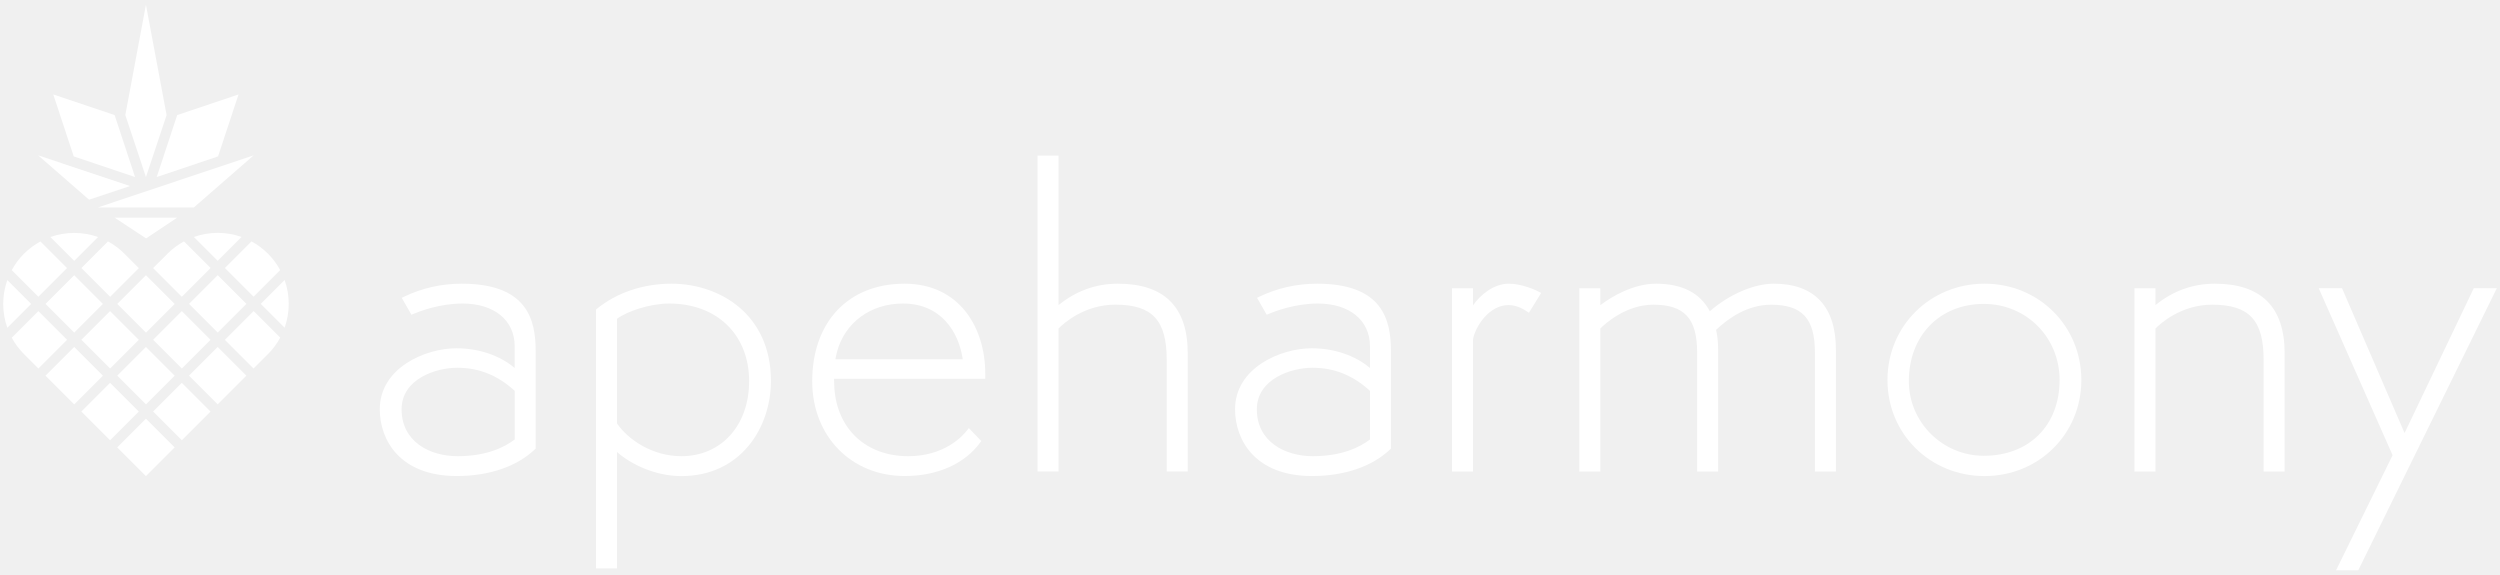
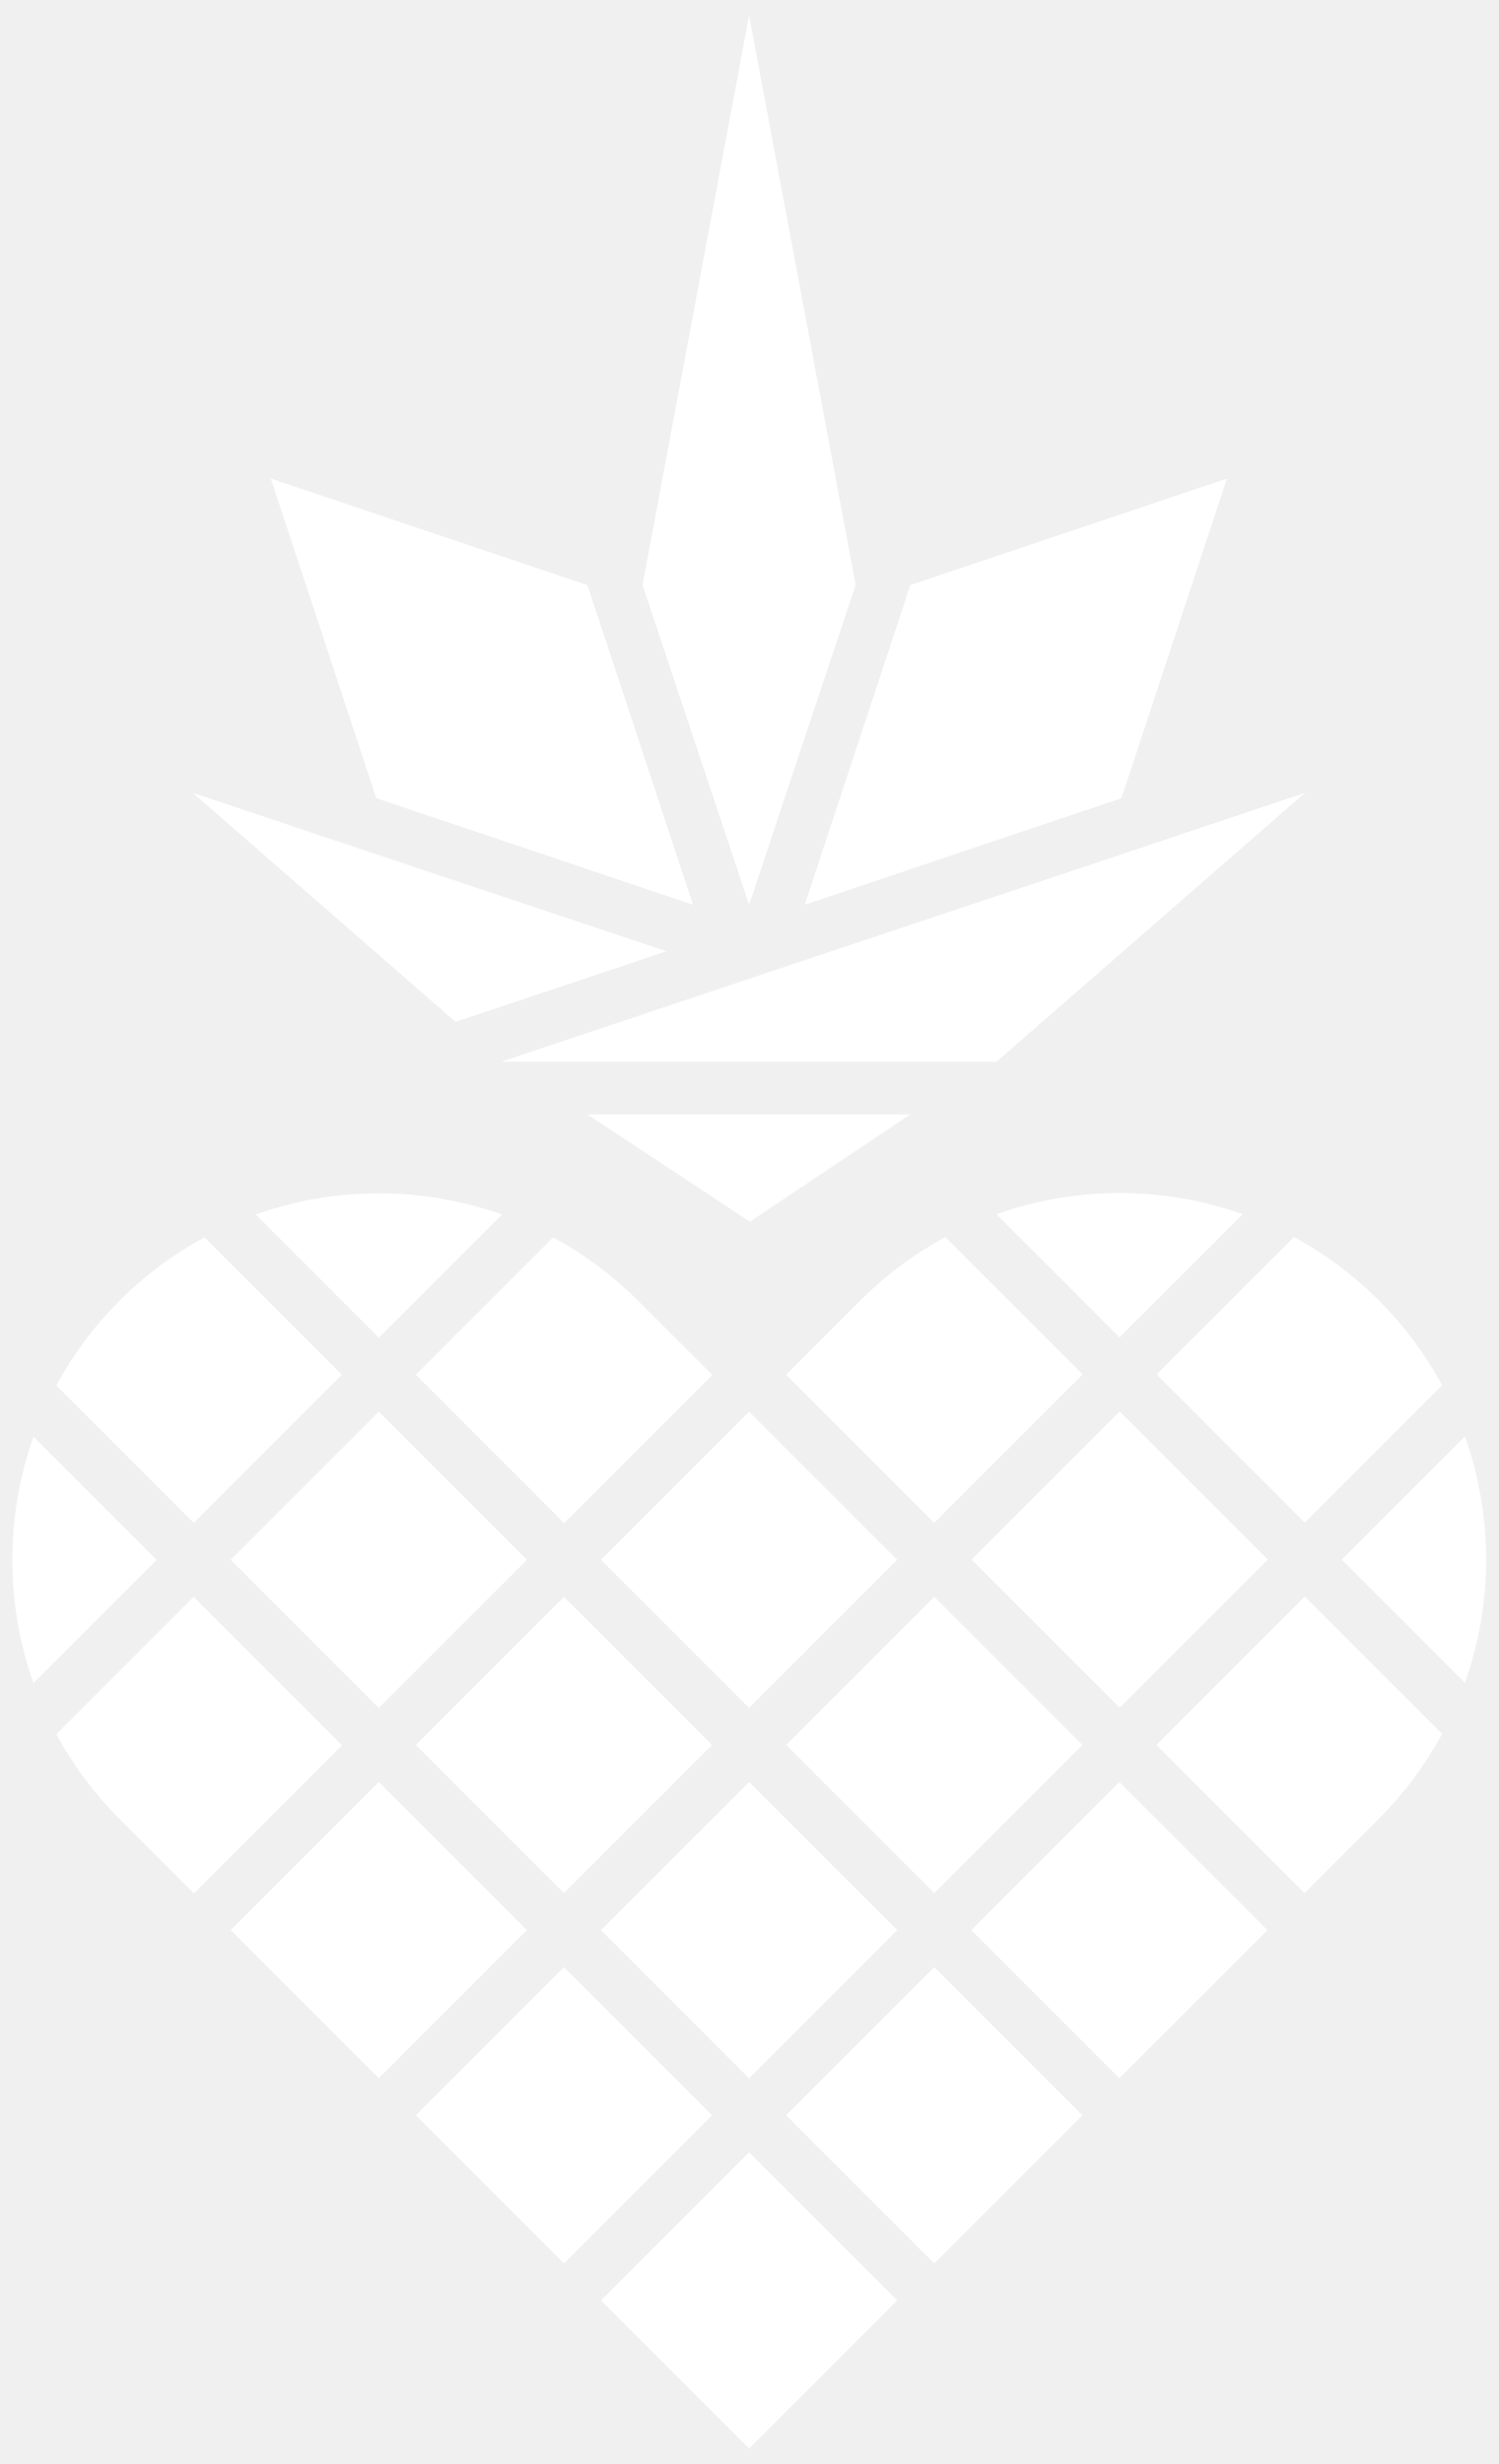
- <svg xmlns="http://www.w3.org/2000/svg" version="1.1" id="Layer_1" x="0px" y="0px" viewBox="0 0 800 184" style="enable-background:new 0 0 800 184;" xml:space="preserve">
+ <svg xmlns="http://www.w3.org/2000/svg" version="1.1" id="Layer_1" x="0px" y="0px" viewBox="0 0 486.54 800" style="enable-background:new 0 0 486.54 800;" xml:space="preserve">
  <style type="text/css">
	.st0{fill:#FFFFFF;}
</style>
  <g>
+     <rect x="149.1" y="652.78" transform="matrix(0.7071 0.7071 -0.7071 0.7071 539.2652 71.6767)" class="st0" width="68.01" height="68.01" />
+     <rect x="209.22" y="712.9" transform="matrix(0.7071 0.7071 -0.7071 0.7071 599.3804 46.7763)" class="st0" width="68.01" height="68.01" />
+     <rect x="269.34" y="652.78" transform="matrix(0.7071 0.7071 -0.7071 0.7071 574.4799 -13.3389)" class="st0" width="68.01" height="68.01" />
+     <rect x="209.22" y="592.67" transform="matrix(0.7071 0.7071 -0.7071 0.7071 514.3647 11.5616)" class="st0" width="68.01" height="68.01" />
+     <rect x="329.45" y="592.67" transform="matrix(0.7071 0.7071 -0.7071 0.7071 549.5794 -73.454)" class="st0" width="68.01" height="68.01" />
+     <rect x="269.34" y="532.55" transform="matrix(0.7071 0.7071 -0.7071 0.7071 489.4643 -48.5536)" class="st0" width="68.01" height="68.01" />
+     <rect x="88.99" y="592.67" transform="matrix(0.7071 0.7071 -0.7071 0.7071 479.1501 96.5772)" class="st0" width="68.01" height="68.01" />
+     <rect x="149.1" y="532.55" transform="matrix(0.7071 0.7071 -0.7071 0.7071 454.2496 36.4621)" class="st0" width="68.01" height="68.01" />
+     <rect x="209.22" y="472.44" transform="matrix(0.7071 0.7071 -0.7071 0.7071 429.3491 -23.6531)" class="st0" width="68.01" height="68.01" />
    <g>
-       <rect x="28.73" y="125.2" transform="matrix(0.7071 0.7071 -0.7071 0.7071 103.436 13.6641)" class="st0" width="12.99" height="12.99" />
-       <rect x="40.21" y="136.68" transform="matrix(0.7071 0.7071 -0.7071 0.7071 114.9139 8.9098)" class="st0" width="12.99" height="12.99" />
-       <rect x="51.69" y="125.2" transform="matrix(0.7071 0.7071 -0.7071 0.7071 110.1596 -2.5681)" class="st0" width="12.99" height="12.99" />
-       <rect x="40.21" y="113.72" transform="matrix(0.7071 0.7071 -0.7071 0.7071 98.6817 2.1862)" class="st0" width="12.99" height="12.99" />
-       <rect x="63.16" y="113.72" transform="matrix(0.7071 0.7071 -0.7071 0.7071 105.4053 -14.046)" class="st0" width="12.99" height="12.99" />
-       <rect x="51.69" y="102.24" transform="matrix(0.7071 0.7071 -0.7071 0.7071 93.9274 -9.2917)" class="st0" width="12.99" height="12.99" />
-       <rect x="17.25" y="113.72" transform="matrix(0.7071 0.7071 -0.7071 0.7071 91.958 18.4184)" class="st0" width="12.99" height="12.99" />
-       <rect x="28.73" y="102.24" transform="matrix(0.7071 0.7071 -0.7071 0.7071 87.2037 6.9405)" class="st0" width="12.99" height="12.99" />
-       <rect x="40.21" y="90.76" transform="matrix(0.7071 0.7071 -0.7071 0.7071 82.4494 -4.5374)" class="st0" width="12.99" height="12.99" />
-       <g>
-         <rect x="17.25" y="90.76" transform="matrix(0.7071 0.7071 -0.7071 0.7071 75.7258 11.6948)" class="st0" width="12.99" height="12.99" />
-         <path class="st0" d="M2.34,104.89l7.63-7.63l-7.63-7.63C0.59,94.55,0.59,99.96,2.34,104.89z" />
-         <path class="st0" d="M12.27,94.96l9.18-9.18l-8.51-8.51c-1.89,1.02-3.66,2.33-5.26,3.92s-2.9,3.37-3.92,5.26L12.27,94.96z" />
-         <path class="st0" d="M23.75,83.48l7.63-7.63c-4.93-1.75-10.34-1.75-15.27,0L23.75,83.48z" />
-         <path class="st0" d="M21.45,108.73L21.45,108.73l-9.18-9.18l-8.51,8.51c1.02,1.89,2.33,3.66,3.92,5.26l0,0     c0.01,0.01,0.01,0.01,0.02,0.01l0,0l4.59,4.59l9.18-9.18L21.45,108.73z" />
-         <path class="st0" d="M39.83,81.2L39.83,81.2c-0.01,0-0.01-0.01-0.02-0.02c-1.6-1.6-3.37-2.9-5.26-3.92l-8.51,8.51l4.61,4.61     l4.58,4.58l0.02,0.02l9.18-9.18L39.83,81.2z" />
-       </g>
-       <g>
-         <rect x="63.18" y="90.75" transform="matrix(-0.7071 0.7071 -0.7071 -0.7071 187.6999 116.7331)" class="st0" width="12.99" height="12.99" />
-         <path class="st0" d="M62.04,75.83l7.63,7.63l7.63-7.63C72.38,74.08,66.97,74.08,62.04,75.83z" />
-         <path class="st0" d="M71.97,85.76l9.18,9.18l8.51-8.51c-1.02-1.89-2.33-3.66-3.92-5.26c-1.6-1.6-3.37-2.9-5.26-3.92L71.97,85.76z     " />
-         <path class="st0" d="M83.45,97.24l7.63,7.63c1.75-4.93,1.75-10.34,0-15.27L83.45,97.24z" />
-         <path class="st0" d="M58.2,94.94L58.2,94.94l9.18-9.18l-8.51-8.51c-1.89,1.02-3.66,2.33-5.26,3.92l0,0     c-0.01,0.01-0.01,0.01-0.01,0.02l0,0L49,85.78l9.18,9.18L58.2,94.94z" />
-         <path class="st0" d="M85.73,113.33L85.73,113.33c0-0.01,0.01-0.01,0.02-0.02c1.6-1.6,2.9-3.37,3.92-5.26l-8.51-8.51l-4.61,4.61     l-4.58,4.58l-0.02,0.02l9.18,9.18L85.73,113.33z" />
-       </g>
-       <polygon class="st0" points="46.7,56.65 40.1,36.82 46.7,1.52 53.31,36.82   " />
-       <polygon class="st0" points="31.34,66.38 62.04,66.38 81.16,49.72   " />
-       <polygon class="st0" points="50.15,56.65 69.78,50.04 76.33,30.23 56.7,36.83   " />
-       <polygon class="st0" points="43.22,56.65 23.59,50.04 17.05,30.23 36.68,36.83   " />
-       <g>
-         <polygon class="st0" points="41.57,59.53 12.22,49.72 28.5,63.9    " />
-       </g>
-       <polygon class="st0" points="46.75,76.29 56.7,69.65 36.68,69.65   " />
+       <rect x="88.99" y="472.44" transform="matrix(0.7071 0.7071 -0.7071 0.7071 394.1344 61.3625)" class="st0" width="68.01" height="68.01" />
+       <path class="st0" d="M10.88,546.43l39.98-39.98l-39.98-39.98C1.69,492.27,1.69,520.61,10.88,546.43z" />
+       <path class="st0" d="M62.88,494.42l48.09-48.09l-44.59-44.59c-9.89,5.35-19.19,12.18-27.55,20.54    c-8.36,8.36-15.19,17.66-20.54,27.55L62.88,494.42z" />
+       <path class="st0" d="M123,434.31l39.98-39.98c-25.81-9.18-54.15-9.18-79.96,0L123,434.31z" />
+       <path class="st0" d="M110.97,566.56L110.97,566.56l-48.09-48.09l-44.59,44.59c5.35,9.89,12.18,19.19,20.54,27.55l0.01,0.01    c0.03,0.03,0.05,0.05,0.08,0.08l0,0l24.05,24.05l48.09-48.09L110.97,566.56z" />
+       <path class="st0" d="M207.24,422.37L207.24,422.37c-0.03-0.03-0.06-0.06-0.08-0.08c-8.36-8.36-17.66-15.19-27.55-20.54    l-44.59,44.59l24.13,24.13l23.96,23.96l0.08,0.08l48.09-48.09L207.24,422.37z" />
    </g>
    <g>
-       <path class="st0" d="M147.76,90.78c-6.52,0-12.76,1.41-18.54,4.2l-0.66,0.32l3.1,5.42l0.56-0.24c1.83-0.79,8.39-3.35,15.78-3.35    c10.15,0,16.7,5.36,16.7,13.66v6.97c-4.77-4.03-11.47-6.31-18.65-6.31c-9.89,0-24.52,6.21-24.52,19.53    c0,9.85,6.45,21.35,24.64,21.35c10.37,0,19.26-3.05,25.03-8.58l0.21-0.2v-31.18C171.43,102.32,168.74,90.78,147.76,90.78z     M146.43,145.98c-8.92,0-17.92-4.64-17.92-15c0-9.69,10.92-13.3,17.8-13.3c6.96,0,12.98,2.42,18.41,7.4v15.54    C161.46,143.11,155.71,145.98,146.43,145.98z" />
-       <path class="st0" d="M214.88,90.78c-9.06,0-17.55,2.86-23.9,8.06l-0.25,0.21v82.84h6.72v-37.25c4.37,3.9,12.2,7.71,20.6,7.71    c18.81,0,28.65-15.33,28.65-30.47C246.69,100.5,230.2,90.78,214.88,90.78z M218.04,145.98c-9.26,0-16.98-5.23-20.6-10.47v-33.5    c3.21-2.39,10.53-4.88,16.7-4.88c15.3,0,25.58,9.99,25.58,24.85C239.73,136.11,230.81,145.98,218.04,145.98z" />
-       <path class="st0" d="M289.41,90.78c-17.92,0-29.5,12.25-29.5,31.2c0,17.59,12.46,30.35,29.62,30.35    c10.39,0,19.19-3.91,24.14-10.74l0.34-0.46l-3.99-4.15l-0.48,0.63c-1.5,1.96-7.32,8.37-18.91,8.37    c-13.38,0-22.66-8.53-23.63-21.69c0-0.24-0.02-0.63-0.04-1.1c-0.03-0.58-0.06-1.26-0.07-1.98h48.39v-1.78    C315.26,105.16,307.27,90.78,289.41,90.78z M267.33,114.97c0.13-0.83,0.31-1.55,0.49-2.3c2.49-9.44,10.77-15.54,21.1-15.54    c12.23,0,17.88,9.08,19.16,17.84H267.33z" />
-       <path class="st0" d="M357.74,90.78c-7.04,0-13.43,2.31-19.01,6.86V49.8h-6.72v101.07h6.72v-45.76c1.64-1.65,8.26-7.62,18.16-7.62    c11.85,0,16.46,4.96,16.46,17.68v35.7h6.72v-37.89C380.07,98.25,372.56,90.78,357.74,90.78z" />
-       <path class="st0" d="M421.45,90.78c-6.52,0-12.76,1.41-18.54,4.2l-0.66,0.32l3.1,5.42l0.56-0.24c1.83-0.79,8.39-3.35,15.78-3.35    c10.15,0,16.7,5.36,16.7,13.66v6.97c-4.77-4.03-11.47-6.31-18.65-6.31c-9.89,0-24.52,6.21-24.52,19.53    c0,9.85,6.45,21.35,24.64,21.35c10.37,0,19.26-3.05,25.03-8.58l0.21-0.2v-31.18C445.11,102.32,442.42,90.78,421.45,90.78z     M420.11,145.98c-8.92,0-17.92-4.64-17.92-15c0-9.69,10.92-13.3,17.8-13.3c6.96,0,12.98,2.42,18.41,7.4v15.54    C435.15,143.11,429.39,145.98,420.11,145.98z" />
-       <path class="st0" d="M482.85,90.78c-5.03,0-9.36,3.8-11.48,6.96v-5.5h-6.72v58.64h6.72v-42.33c0.71-3.95,5.07-10.93,11.35-10.93    c2.83,0,5.09,1.51,5.94,2.07l0.59,0.39l3.91-6.31l-0.61-0.35C491.63,92.89,487.02,90.78,482.85,90.78z" />
-       <path class="st0" d="M567.6,90.78c-6.36,0-14.3,3.44-20.46,8.82c-3.08-5.85-8.87-8.82-17.24-8.82c-7.15,0-14.2,4.09-17.8,6.89    v-5.43h-6.72v58.64h6.72v-45.76c1.38-1.38,8.1-7.62,16.95-7.62c9.96,0,14.03,4.42,14.03,15.25v38.13h6.72v-38.98    c0-2.32-0.22-4.45-0.66-6.34c3.92-3.74,10.08-8.05,17.6-8.05c9.96,0,14.03,4.42,14.03,15.25v38.13h6.72v-38.98    C587.49,98.08,580.61,90.78,567.6,90.78z" />
-       <path class="st0" d="M635.07,90.78c-17.43,0-31.08,13.55-31.08,30.84c0,17.22,13.65,30.72,31.08,30.72    c17.36,0,30.96-13.49,30.96-30.72C666.03,104.32,652.44,90.78,635.07,90.78z M634.83,97.25c13.59,0,24.24,10.7,24.24,24.36    c0,14.5-9.74,24.24-24.24,24.24c-13.23,0-24-10.71-24-23.88C610.83,107.42,620.7,97.25,634.83,97.25z" />
-       <path class="st0" d="M708.75,90.78c-7.04,0-13.43,2.31-19.01,6.86v-5.4h-6.72v58.64h6.72v-45.76c1.64-1.65,8.26-7.62,18.16-7.62    c11.85,0,16.46,4.96,16.46,17.68v35.7h6.72v-37.89C731.08,98.25,723.57,90.78,708.75,90.78z" />
-       <polygon class="st0" points="791.61,92.23 769.46,138.57 749.45,92.23 741.99,92.23 765.63,145.67 747.54,182.48 754.65,182.48     798.98,92.23   " />
+       <rect x="329.53" y="472.35" transform="matrix(-0.7071 0.7071 -0.7071 -0.7071 978.653 607.3474)" class="st0" width="68.01" height="68.01" />
+       <path class="st0" d="M323.56,394.24l39.98,39.98l39.98-39.98C377.71,385.05,349.37,385.05,323.56,394.24z" />
+       <path class="st0" d="M375.56,446.24l48.09,48.09l44.59-44.59c-5.35-9.89-12.18-19.19-20.54-27.55    c-8.36-8.36-17.66-15.19-27.55-20.54L375.56,446.24z" />
+       <path class="st0" d="M435.68,506.36l39.98,39.98c9.18-25.81,9.18-54.15,0-79.96L435.68,506.36z" />
+       <path class="st0" d="M303.43,494.34L303.43,494.34l48.09-48.09l-44.59-44.59c-9.89,5.35-19.19,12.18-27.55,20.54l-0.01,0.01    c-0.03,0.03-0.05,0.05-0.08,0.08l0,0l-24.05,24.05l48.09,48.09L303.43,494.34z" />
+       <path class="st0" d="M447.62,590.6L447.62,590.6c0.03-0.03,0.06-0.06,0.08-0.08c8.36-8.36,15.19-17.66,20.54-27.55l-44.59-44.59    l-24.13,24.13l-23.96,23.96l-0.08,0.08l48.09,48.09L447.62,590.6z" />
    </g>
+     <polygon class="st0" points="243.23,293.74 208.62,189.93 243.23,5 277.83,189.93  " />
+     <polygon class="st0" points="162.75,344.71 323.56,344.71 423.68,257.45  " />
+     <polygon class="st0" points="261.3,293.74 364.12,259.15 398.39,155.38 295.57,189.97  " />
+     <polygon class="st0" points="225.02,293.74 122.19,259.15 87.92,155.38 190.74,189.97  " />
+     <g>
+       <polygon class="st0" points="216.36,308.86 62.63,257.45 147.9,331.76   " />
+     </g>
+     <polygon class="st0" points="243.49,396.66 295.57,361.83 190.74,361.83  " />
  </g>
</svg>
